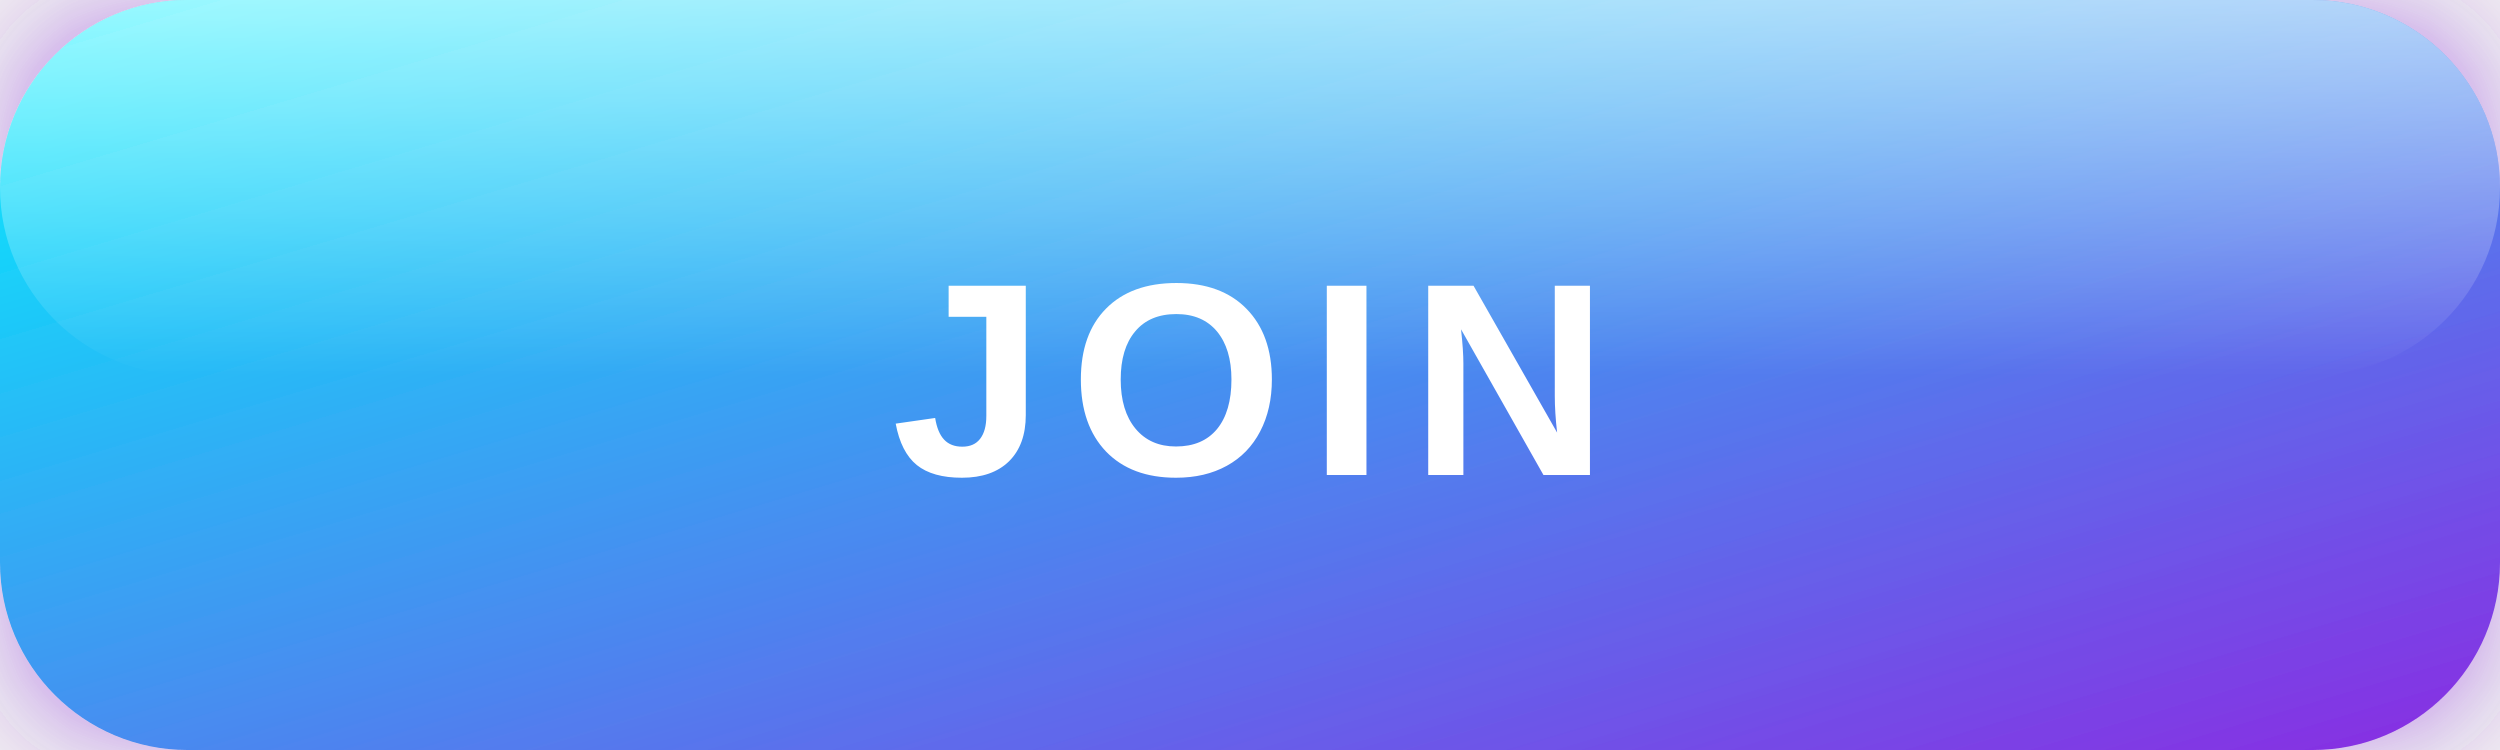
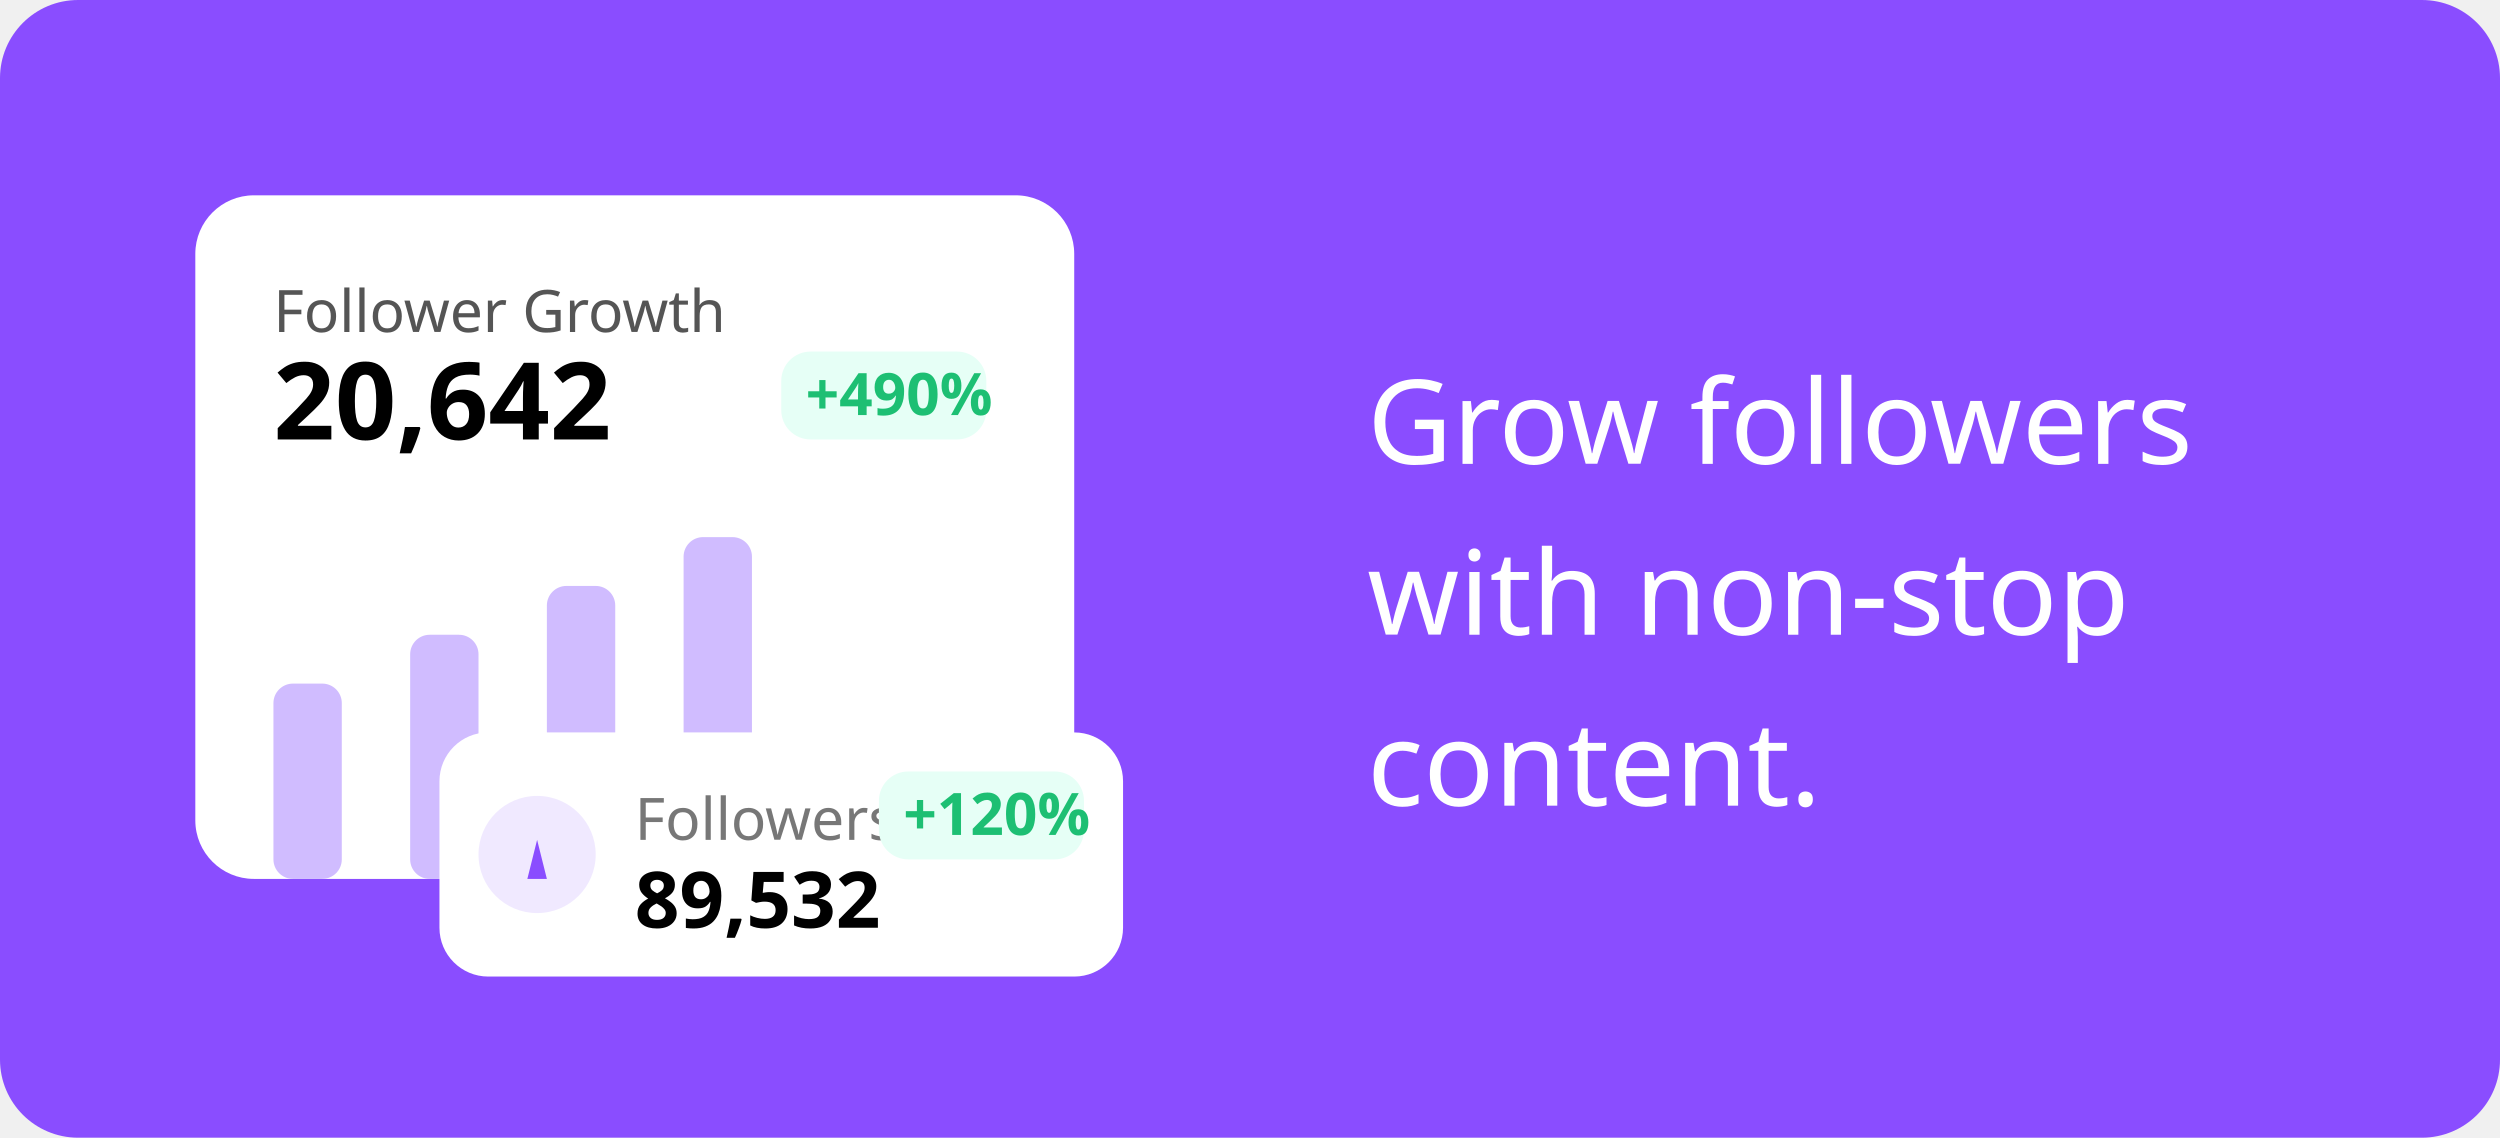
- <svg xmlns="http://www.w3.org/2000/svg" width="200" height="60" viewBox="0 0 200 60">
-   <defs>
-     <linearGradient id="buttonGradient" x1="0" y1="0" x2="1" y2="1">
-       <stop offset="0%" stop-color="#00F5FF" />
-       <stop offset="100%" stop-color="#8A2BE2" />
-     </linearGradient>
-     <linearGradient id="shine" x1="0" y1="0" x2="0" y2="1">
-       <stop offset="0%" stop-color="white" stop-opacity="0.6" />
-       <stop offset="100%" stop-color="white" stop-opacity="0" />
-     </linearGradient>
-     <filter id="glow" x="-50%" y="-50%" width="200%" height="200%">
-       <feDropShadow dx="0" dy="0" stdDeviation="6" flood-color="#8A2BE2" flood-opacity="0.7" />
-     </filter>
-   </defs>
-   <rect x="0" y="0" width="200" height="60" rx="15" fill="url(#buttonGradient)" filter="url(#glow)" />
-   <rect x="0" y="0" width="200" height="30" rx="15" fill="url(#shine)" />
-   <text x="100" y="38" font-family="Arial, sans-serif" font-size="22" fill="white" font-weight="bold" text-anchor="middle" letter-spacing="2">
-     JOIN
+ <svg xmlns="http://www.w3.org/2000/svg" width="512" height="233" viewBox="0 0 512 233">
+   <rect width="512" height="233" rx="16" fill="#8A4DFF" />
+   <text x="280" y="95" font-family="Segoe UI, sans-serif" font-size="24" fill="white">
+     Grow followers
  </text>
+   <text x="280" y="130" font-family="Segoe UI, sans-serif" font-size="24" fill="white">
+     with non-stop
+   </text>
+   <text x="280" y="165" font-family="Segoe UI, sans-serif" font-size="24" fill="white">
+     content.
+   </text>
+   <g transform="translate(40,40)">
+     <rect width="180" height="140" rx="12" fill="white" />
+     <text x="16" y="28" font-family="Segoe UI, sans-serif" font-size="12" fill="#555">
+       Follower Growth
+     </text>
+     <text x="16" y="50" font-family="Segoe UI, sans-serif" font-size="22" fill="#000" font-weight="600">
+       20,642
+     </text>
+     <rect x="120" y="32" rx="6" ry="6" width="42" height="18" fill="#E6FFF6" />
+     <text x="125" y="45" font-family="Segoe UI, sans-serif" font-size="12" fill="#1DBF73" font-weight="600">
+       +490%
+     </text>
+     <g transform="translate(16,70)" fill="#D0BCFF">
+       <rect x="0" y="30" width="14" height="40" rx="4" />
+       <rect x="28" y="20" width="14" height="50" rx="4" />
+       <rect x="56" y="10" width="14" height="60" rx="4" />
+       <rect x="84" y="0" width="14" height="70" rx="4" />
+     </g>
+   </g>
+   <g transform="translate(90,150)">
+     <rect width="140" height="50" rx="10" fill="white" />
+     <circle cx="20" cy="25" r="12" fill="#F0E9FF" />
+     <polygon points="18,30 22,30 20,22" fill="#8A4DFF" />
+     <text x="40" y="22" font-family="Segoe UI, sans-serif" font-size="12" fill="#777">
+       Followers
+     </text>
+     <text x="40" y="40" font-family="Segoe UI, sans-serif" font-size="16" fill="#000" font-weight="600">
+       89,532
+     </text>
+     <rect x="90" y="8" rx="6" ry="6" width="42" height="18" fill="#E6FFF6" />
+     <text x="95" y="21" font-family="Segoe UI, sans-serif" font-size="12" fill="#1DBF73" font-weight="600">
+       +120%
+     </text>
+   </g>
</svg>
